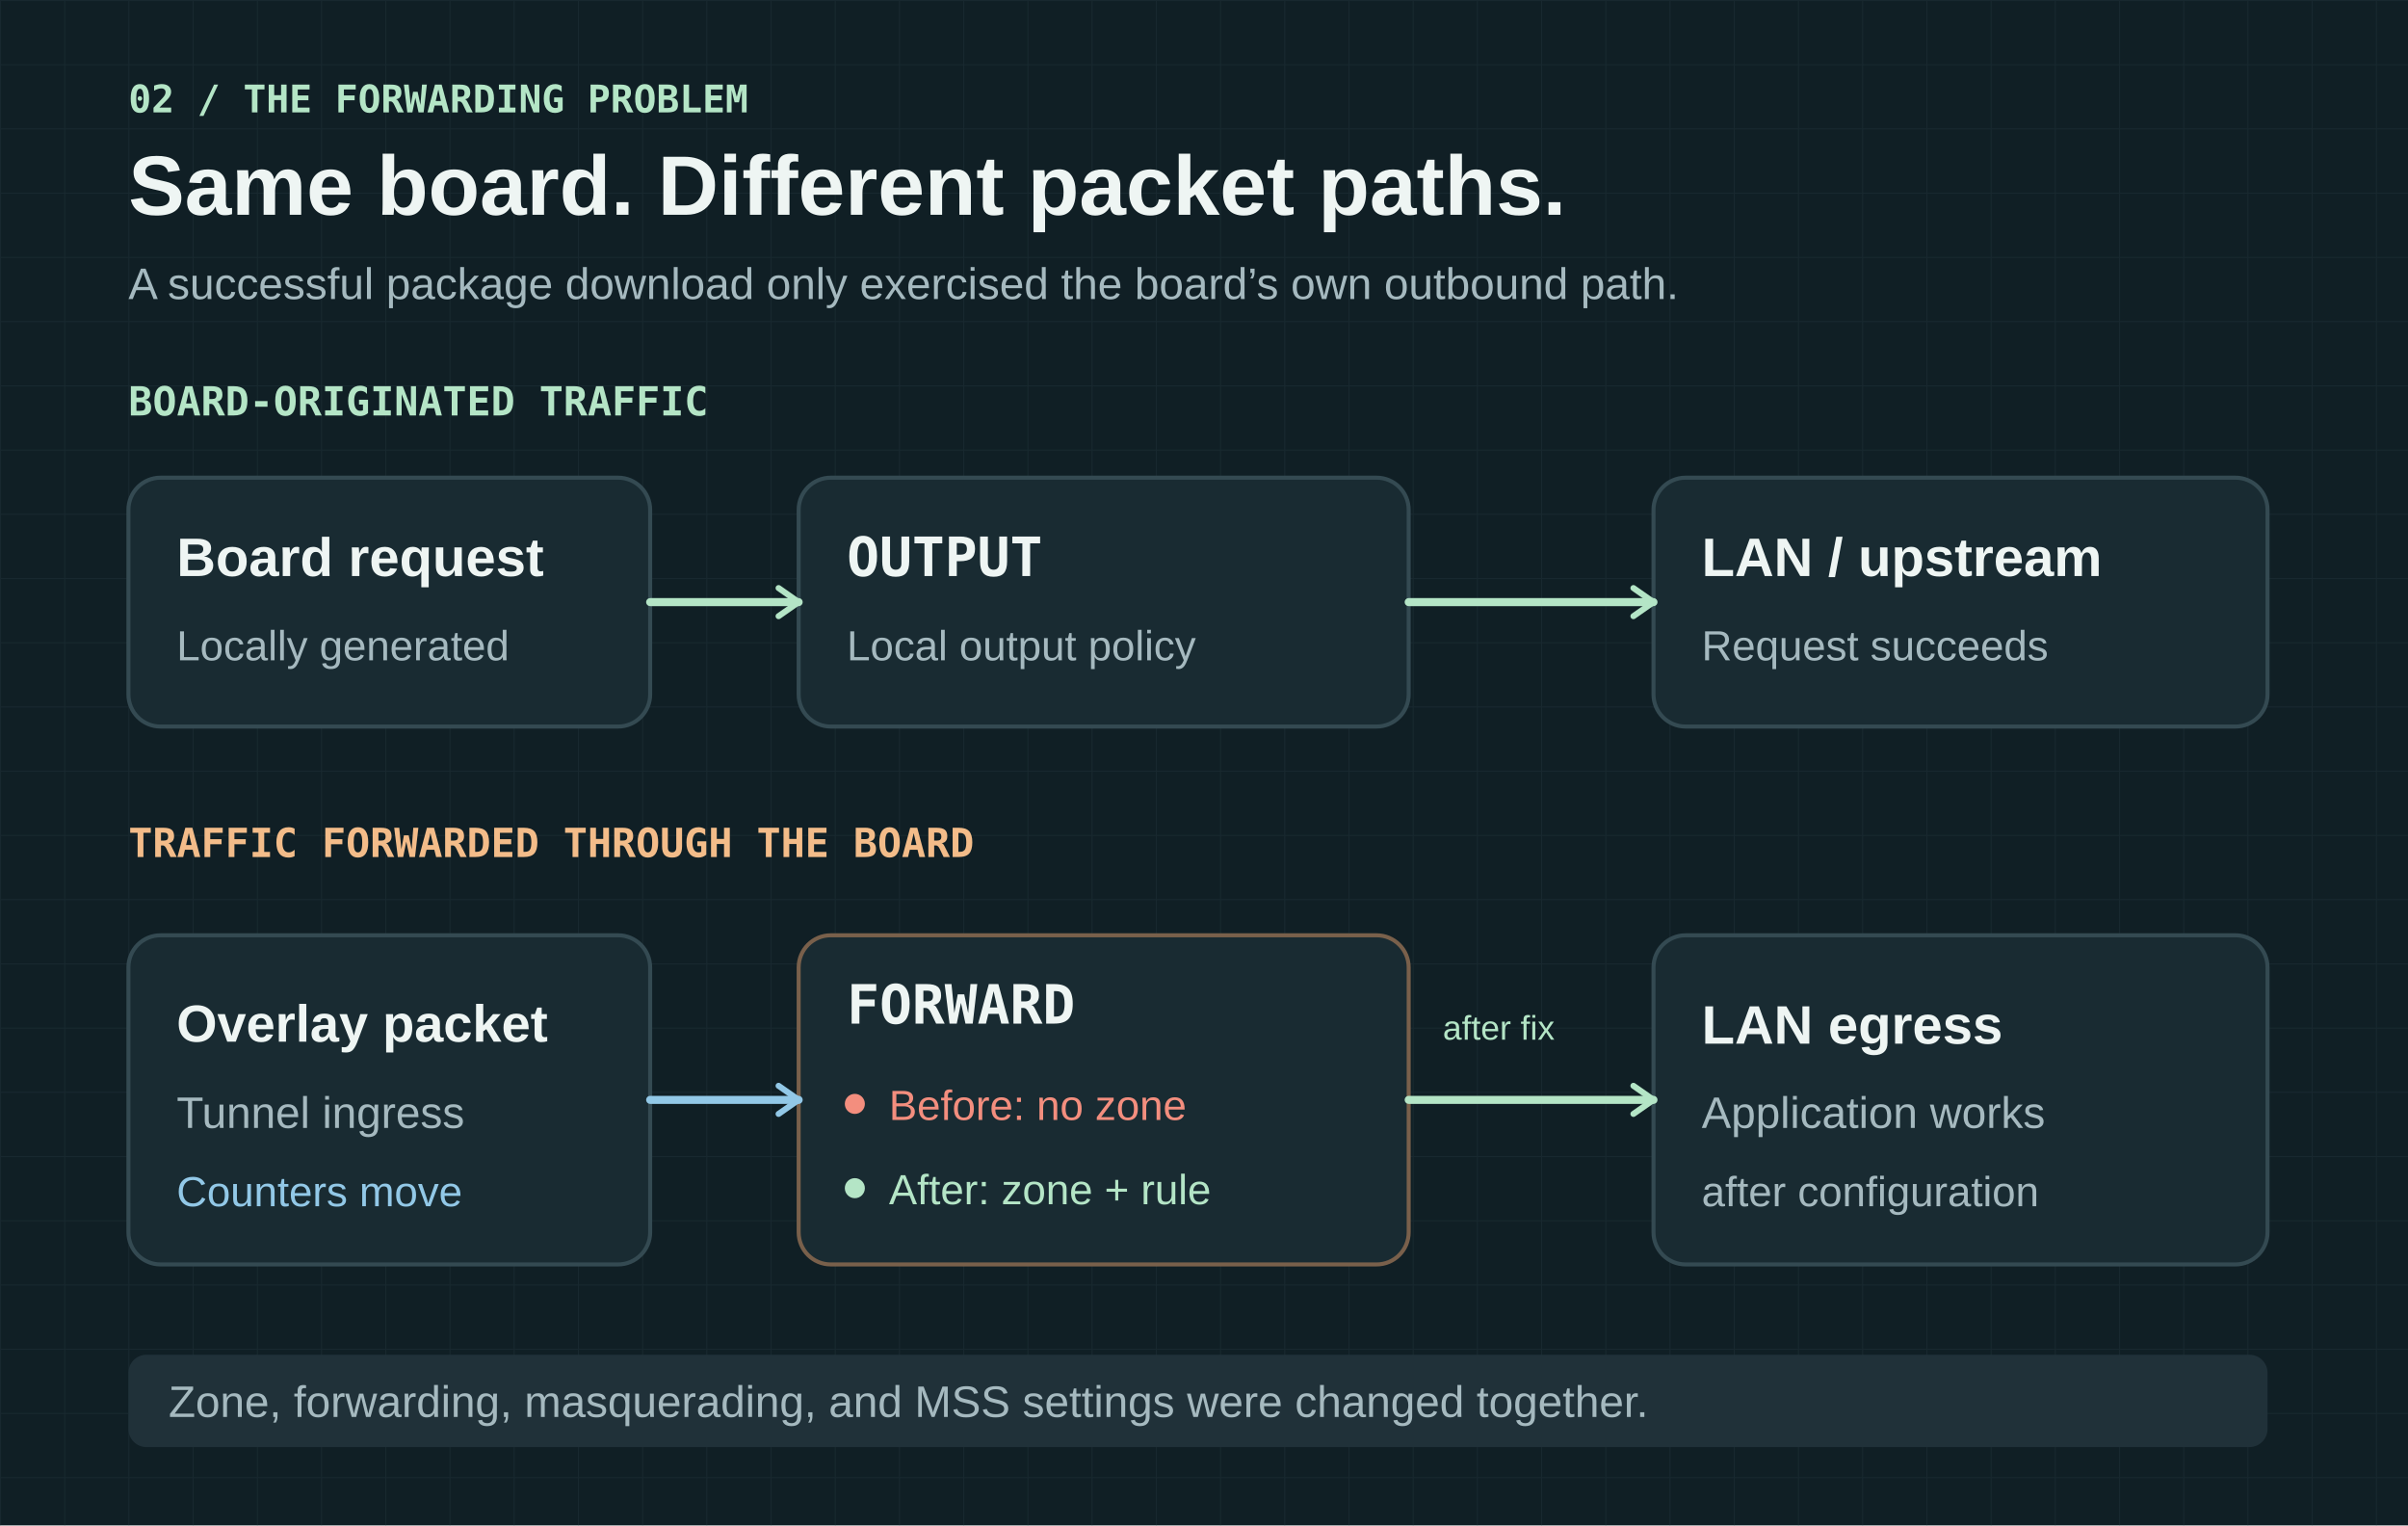
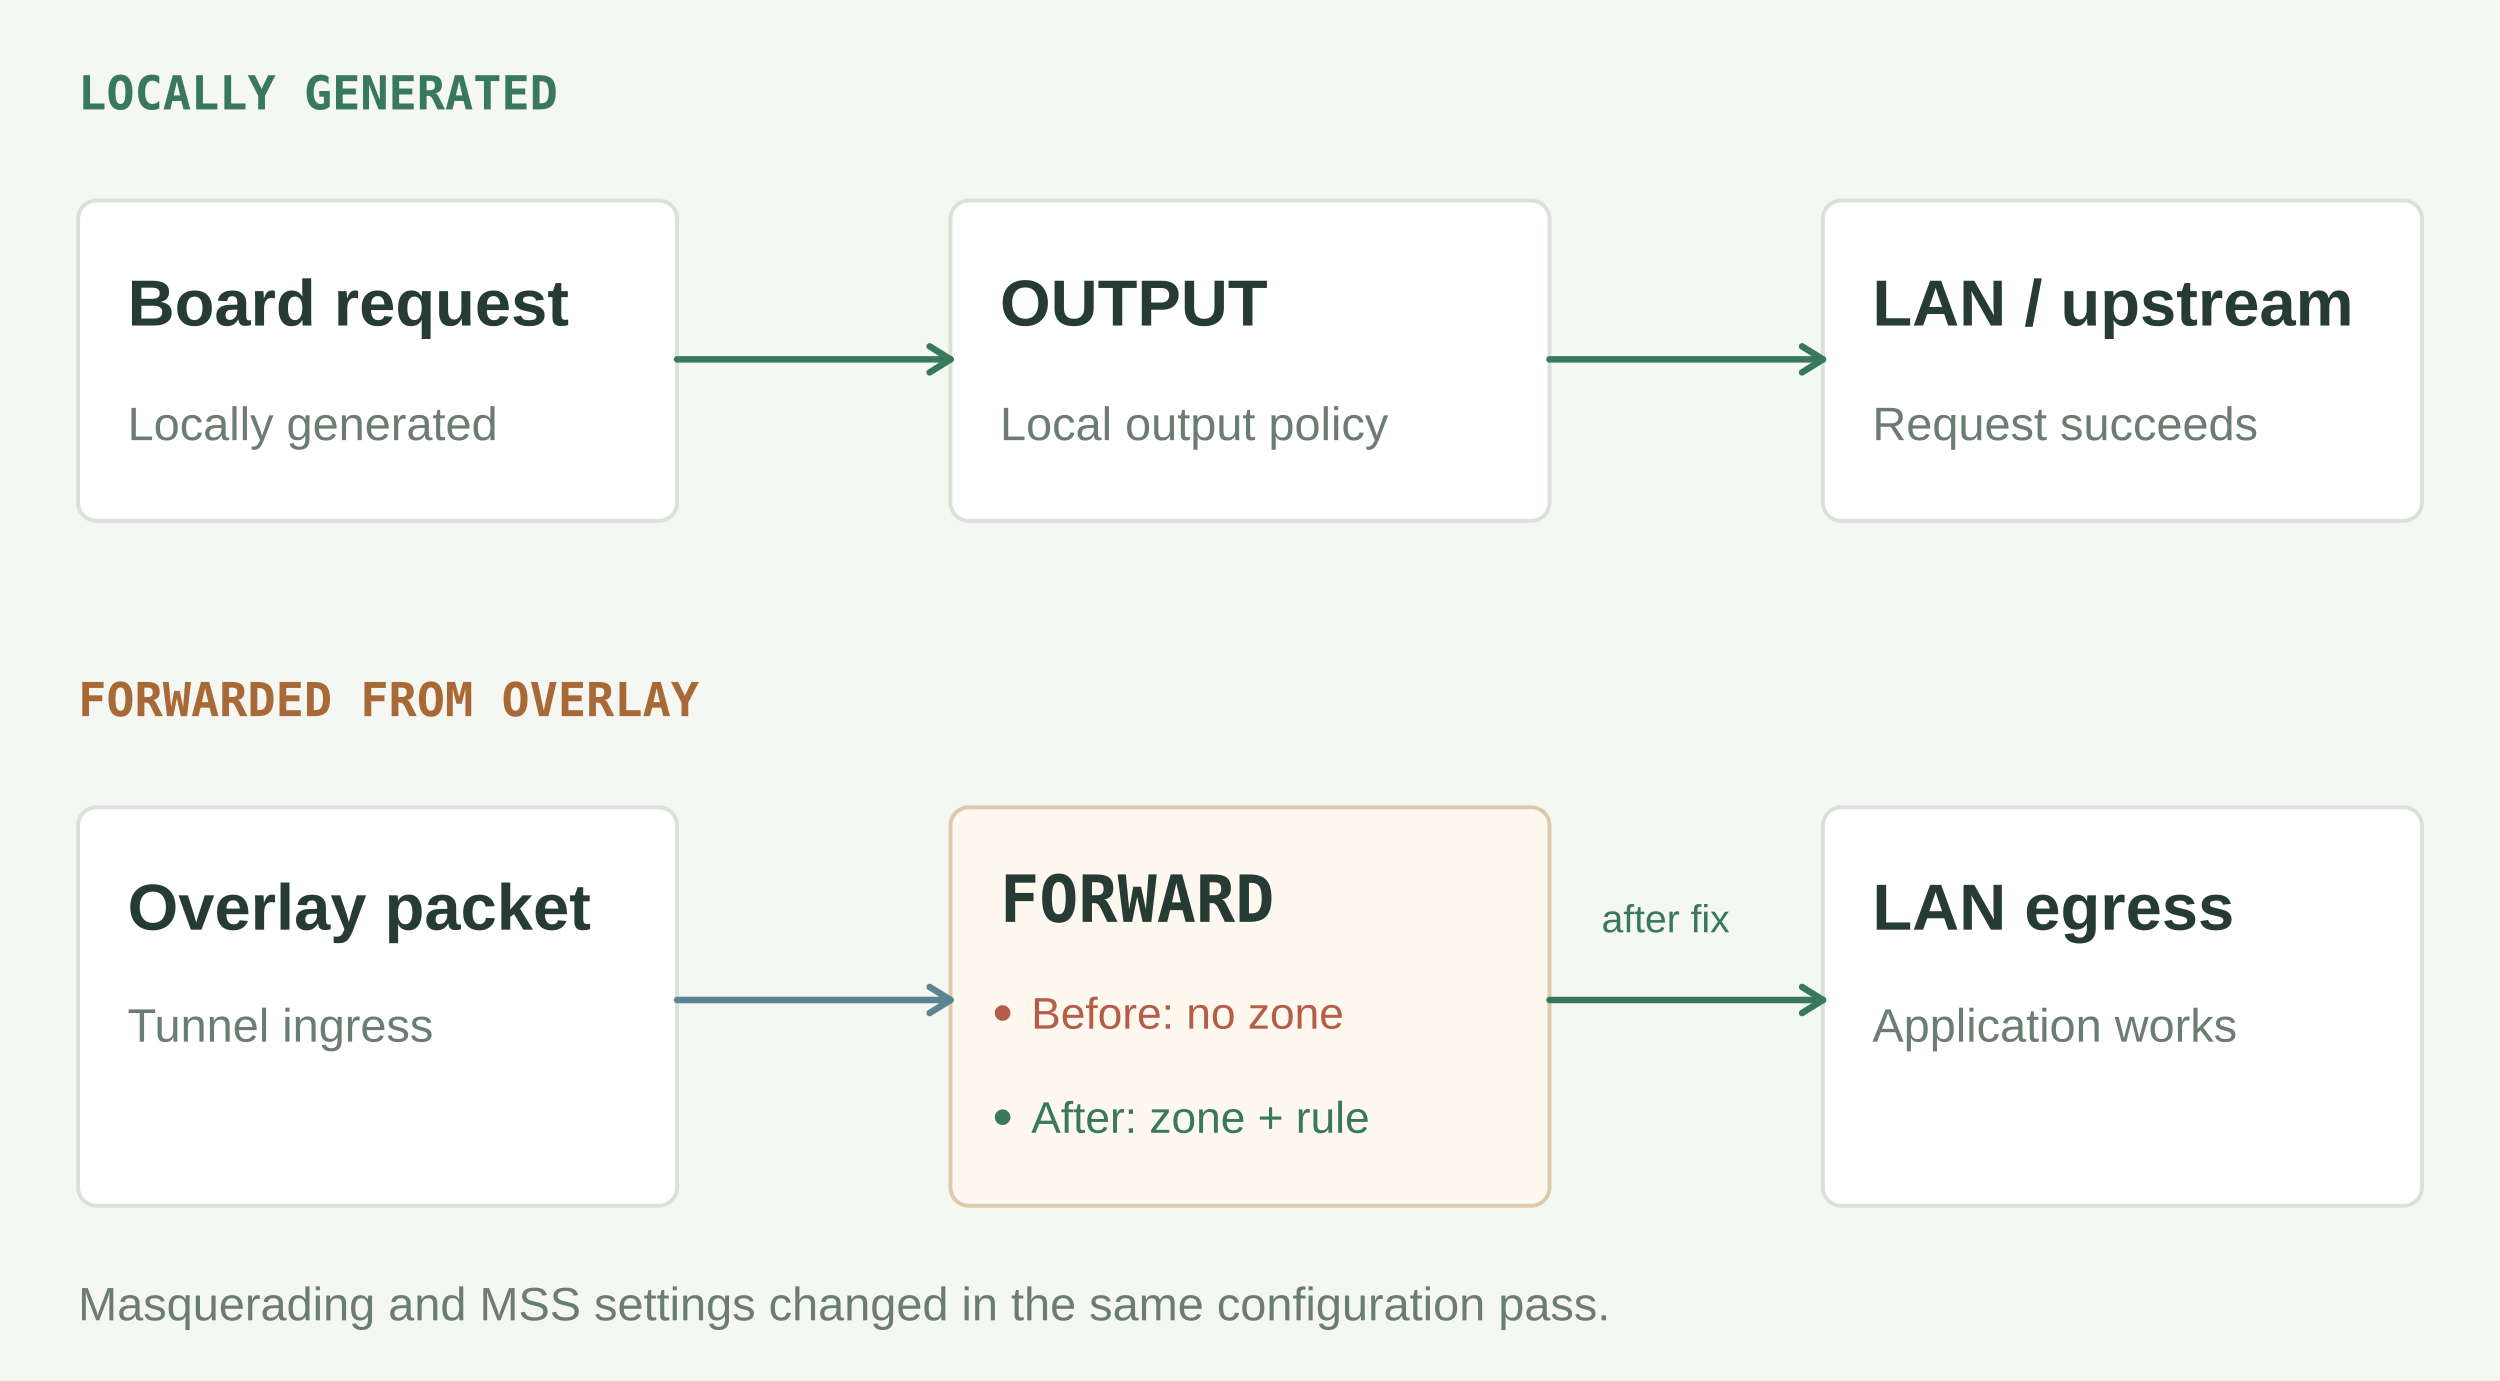
- <svg xmlns="http://www.w3.org/2000/svg" width="1200" height="760" viewBox="0 0 1200 760" role="img" aria-labelledby="title desc">
-   <defs>
-     <pattern id="grid" width="32" height="32" patternUnits="userSpaceOnUse">
-       <path d="M 32 0 L 0 0 0 32" fill="none" stroke="#263b42" stroke-width="1" />
-     </pattern>
-   </defs>
-   <rect x="0" y="0" width="1200" height="760" rx="0" fill="#101f25" />
-   <rect width="1200" height="760" fill="url(#grid)" opacity=".33" />
-   <text x="64" y="56" fill="#b4e5c6" font-family="ui-monospace, SFMono-Regular, Menlo, monospace" font-size="19" font-weight="600" text-anchor="start">02 / THE FORWARDING PROBLEM</text>
-   <text x="64" y="107" fill="#eef5f3" font-family="-apple-system, BlinkMacSystemFont, Segoe UI, Arial, sans-serif" font-size="42" font-weight="700" text-anchor="start">Same board. Different packet paths.</text>
-   <text x="64" y="149" fill="#a5b9bf" font-family="-apple-system, BlinkMacSystemFont, Segoe UI, Arial, sans-serif" font-size="22" font-weight="400" text-anchor="start">A successful package download only exercised the board’s own outbound path.</text>
-   <text x="64" y="207" fill="#b4e5c6" font-family="ui-monospace, SFMono-Regular, Menlo, monospace" font-size="20" font-weight="600" text-anchor="start">BOARD-ORIGINATED TRAFFIC</text>
-   <rect x="64" y="238" width="260" height="124" rx="16" fill="#192b32" stroke="#344a52" stroke-width="2" />
-   <text x="88" y="287" fill="#eef5f3" font-family="-apple-system, BlinkMacSystemFont, Segoe UI, Arial, sans-serif" font-size="27" font-weight="600" text-anchor="start">Board request</text>
-   <text x="88" y="329" fill="#a5b9bf" font-family="-apple-system, BlinkMacSystemFont, Segoe UI, Arial, sans-serif" font-size="21" font-weight="400" text-anchor="start">Locally generated</text>
-   <rect x="398" y="238" width="304" height="124" rx="16" fill="#192b32" stroke="#344a52" stroke-width="2" />
-   <text x="422" y="287" fill="#eef5f3" font-family="ui-monospace, SFMono-Regular, Menlo, monospace" font-size="27" font-weight="600" text-anchor="start">OUTPUT</text>
-   <text x="422" y="329" fill="#a5b9bf" font-family="-apple-system, BlinkMacSystemFont, Segoe UI, Arial, sans-serif" font-size="21" font-weight="400" text-anchor="start">Local output policy</text>
-   <rect x="824" y="238" width="306" height="124" rx="16" fill="#192b32" stroke="#344a52" stroke-width="2" />
-   <text x="848" y="287" fill="#eef5f3" font-family="-apple-system, BlinkMacSystemFont, Segoe UI, Arial, sans-serif" font-size="27" font-weight="600" text-anchor="start">LAN / upstream</text>
-   <text x="848" y="329" fill="#a5b9bf" font-family="-apple-system, BlinkMacSystemFont, Segoe UI, Arial, sans-serif" font-size="21" font-weight="400" text-anchor="start">Request succeeds</text>
-   <path d="M324 300 H398" fill="none" stroke="#b4e5c6" stroke-width="4" stroke-linecap="round" stroke-linejoin="round" />
-   <path d="M388 293 L398 300 L388 307" fill="none" stroke="#b4e5c6" stroke-width="3" stroke-linecap="round" stroke-linejoin="round" />
-   <path d="M702 300 H824" fill="none" stroke="#b4e5c6" stroke-width="4" stroke-linecap="round" stroke-linejoin="round" />
-   <path d="M814 293 L824 300 L814 307" fill="none" stroke="#b4e5c6" stroke-width="3" stroke-linecap="round" stroke-linejoin="round" />
-   <text x="64" y="427" fill="#f3bc89" font-family="ui-monospace, SFMono-Regular, Menlo, monospace" font-size="20" font-weight="600" text-anchor="start">TRAFFIC FORWARDED THROUGH THE BOARD</text>
-   <rect x="64" y="466" width="260" height="164" rx="16" fill="#192b32" stroke="#344a52" stroke-width="2" />
-   <text x="88" y="519" fill="#eef5f3" font-family="-apple-system, BlinkMacSystemFont, Segoe UI, Arial, sans-serif" font-size="26" font-weight="600" text-anchor="start">Overlay packet</text>
-   <text x="88" y="562" fill="#a5b9bf" font-family="-apple-system, BlinkMacSystemFont, Segoe UI, Arial, sans-serif" font-size="22" font-weight="400" text-anchor="start">Tunnel ingress</text>
-   <text x="88" y="601" fill="#92c8e7" font-family="-apple-system, BlinkMacSystemFont, Segoe UI, Arial, sans-serif" font-size="21" font-weight="400" text-anchor="start">Counters move</text>
-   <rect x="398" y="466" width="304" height="164" rx="16" fill="#192b32" stroke="#79604b" stroke-width="2" />
-   <text x="422" y="510" fill="#eef5f3" font-family="ui-monospace, SFMono-Regular, Menlo, monospace" font-size="27" font-weight="600" text-anchor="start">FORWARD</text>
-   <circle cx="426" cy="550" r="5" fill="#f38e7e" />
-   <text x="443" y="558" fill="#f38e7e" font-family="-apple-system, BlinkMacSystemFont, Segoe UI, Arial, sans-serif" font-size="21" font-weight="400" text-anchor="start">Before: no zone</text>
-   <circle cx="426" cy="592" r="5" fill="#b4e5c6" />
-   <text x="443" y="600" fill="#b4e5c6" font-family="-apple-system, BlinkMacSystemFont, Segoe UI, Arial, sans-serif" font-size="21" font-weight="400" text-anchor="start">After: zone + rule</text>
-   <rect x="824" y="466" width="306" height="164" rx="16" fill="#192b32" stroke="#344a52" stroke-width="2" />
-   <text x="848" y="520" fill="#eef5f3" font-family="-apple-system, BlinkMacSystemFont, Segoe UI, Arial, sans-serif" font-size="27" font-weight="600" text-anchor="start">LAN egress</text>
-   <text x="848" y="562" fill="#a5b9bf" font-family="-apple-system, BlinkMacSystemFont, Segoe UI, Arial, sans-serif" font-size="22" font-weight="400" text-anchor="start">Application works</text>
-   <text x="848" y="601" fill="#a5b9bf" font-family="-apple-system, BlinkMacSystemFont, Segoe UI, Arial, sans-serif" font-size="21" font-weight="400" text-anchor="start">after configuration</text>
-   <path d="M324 548 H398" fill="none" stroke="#92c8e7" stroke-width="4" stroke-linecap="round" stroke-linejoin="round" />
-   <path d="M388 541 L398 548 L388 555" fill="none" stroke="#92c8e7" stroke-width="3" stroke-linecap="round" stroke-linejoin="round" />
-   <path d="M702 548 H824" fill="none" stroke="#b4e5c6" stroke-width="4" stroke-linecap="round" stroke-linejoin="round" />
-   <path d="M814 541 L824 548 L814 555" fill="none" stroke="#b4e5c6" stroke-width="3" stroke-linecap="round" stroke-linejoin="round" />
-   <text x="719" y="518" fill="#b4e5c6" font-family="-apple-system, BlinkMacSystemFont, Segoe UI, Arial, sans-serif" font-size="17" font-weight="400" text-anchor="start">after fix</text>
-   <rect x="64" y="675" width="1066" height="46" rx="9" fill="#203139" />
-   <text x="84" y="706" fill="#a5b9bf" font-family="-apple-system, BlinkMacSystemFont, Segoe UI, Arial, sans-serif" font-size="22" font-weight="400" text-anchor="start">Zone, forwarding, masquerading, and MSS settings were changed together.</text>
+ <svg xmlns="http://www.w3.org/2000/svg" viewBox="0 0 960 530" width="960" height="530" role="img" aria-labelledby="t d">
+   <rect x="0" y="0" width="960" height="530" rx="0" fill="#f5f7f2" />
+   <text x="30" y="42" font-family="ui-monospace, Menlo, monospace" font-size="18" font-weight="600" fill="#38785e" text-anchor="start">LOCALLY GENERATED</text>
+   <text x="30" y="275" font-family="ui-monospace, Menlo, monospace" font-size="18" font-weight="600" fill="#a96937" text-anchor="start">FORWARDED FROM OVERLAY</text>
+   <rect x="30" y="77" width="230" height="123" rx="7" fill="#fff" stroke="#d9e1d9" stroke-width="1.5" />
+   <text x="49" y="125" font-family="-apple-system, BlinkMacSystemFont, Segoe UI, Arial, sans-serif" font-size="25" font-weight="600" fill="#253b33" text-anchor="start">Board request</text>
+   <text x="49" y="169" font-family="-apple-system, BlinkMacSystemFont, Segoe UI, Arial, sans-serif" font-size="18" font-weight="400" fill="#6b7d72" text-anchor="start">Locally generated</text>
+   <rect x="365" y="77" width="230" height="123" rx="7" fill="#fff" stroke="#d9e1d9" stroke-width="1.5" />
+   <text x="384" y="125" font-family="-apple-system, BlinkMacSystemFont, Segoe UI, Arial, sans-serif" font-size="25" font-weight="600" fill="#253b33" text-anchor="start">OUTPUT</text>
+   <text x="384" y="169" font-family="-apple-system, BlinkMacSystemFont, Segoe UI, Arial, sans-serif" font-size="18" font-weight="400" fill="#6b7d72" text-anchor="start">Local output policy</text>
+   <rect x="700" y="77" width="230" height="123" rx="7" fill="#fff" stroke="#d9e1d9" stroke-width="1.5" />
+   <text x="719" y="125" font-family="-apple-system, BlinkMacSystemFont, Segoe UI, Arial, sans-serif" font-size="25" font-weight="600" fill="#253b33" text-anchor="start">LAN / upstream</text>
+   <text x="719" y="169" font-family="-apple-system, BlinkMacSystemFont, Segoe UI, Arial, sans-serif" font-size="18" font-weight="400" fill="#6b7d72" text-anchor="start">Request succeeds</text>
+   <path d="M260 138 H365" fill="none" stroke="#38785e" stroke-width="2.5" stroke-linecap="round" stroke-linejoin="round" />
+   <path d="M357 133 L365 138 L357 143" fill="none" stroke="#38785e" stroke-width="2.5" stroke-linecap="round" stroke-linejoin="round" />
+   <path d="M595 138 H700" fill="none" stroke="#38785e" stroke-width="2.5" stroke-linecap="round" stroke-linejoin="round" />
+   <path d="M692 133 L700 138 L692 143" fill="none" stroke="#38785e" stroke-width="2.5" stroke-linecap="round" stroke-linejoin="round" />
+   <rect x="30" y="310" width="230" height="153" rx="7" fill="#fff" stroke="#d9e1d9" stroke-width="1.5" />
+   <text x="49" y="357" font-family="-apple-system, BlinkMacSystemFont, Segoe UI, Arial, sans-serif" font-size="25" font-weight="600" fill="#253b33" text-anchor="start">Overlay packet</text>
+   <text x="49" y="400" font-family="-apple-system, BlinkMacSystemFont, Segoe UI, Arial, sans-serif" font-size="18" font-weight="400" fill="#6b7d72" text-anchor="start">Tunnel ingress</text>
+   <rect x="700" y="310" width="230" height="153" rx="7" fill="#fff" stroke="#d9e1d9" stroke-width="1.5" />
+   <text x="719" y="357" font-family="-apple-system, BlinkMacSystemFont, Segoe UI, Arial, sans-serif" font-size="25" font-weight="600" fill="#253b33" text-anchor="start">LAN egress</text>
+   <text x="719" y="400" font-family="-apple-system, BlinkMacSystemFont, Segoe UI, Arial, sans-serif" font-size="18" font-weight="400" fill="#6b7d72" text-anchor="start">Application works</text>
+   <rect x="365" y="310" width="230" height="153" rx="7" fill="#fff8ee" stroke="#dcc9ae" stroke-width="1.5" />
+   <text x="384" y="354" font-family="ui-monospace, Menlo, monospace" font-size="25" font-weight="600" fill="#253b33" text-anchor="start">FORWARD</text>
+   <circle cx="385" cy="389" r="3" fill="#b55d49" />
+   <text x="396" y="395" font-family="-apple-system, BlinkMacSystemFont, Segoe UI, Arial, sans-serif" font-size="17" font-weight="400" fill="#b55d49" text-anchor="start">Before: no zone</text>
+   <circle cx="385" cy="429" r="3" fill="#38785e" />
+   <text x="396" y="435" font-family="-apple-system, BlinkMacSystemFont, Segoe UI, Arial, sans-serif" font-size="17" font-weight="400" fill="#38785e" text-anchor="start">After: zone + rule</text>
+   <path d="M260 384 H365" fill="none" stroke="#5b8590" stroke-width="2.5" stroke-linecap="round" stroke-linejoin="round" />
+   <path d="M357 379 L365 384 L357 389" fill="none" stroke="#5b8590" stroke-width="2.5" stroke-linecap="round" stroke-linejoin="round" />
+   <path d="M595 384 H700" fill="none" stroke="#38785e" stroke-width="2.5" stroke-linecap="round" stroke-linejoin="round" />
+   <path d="M692 379 L700 384 L692 389" fill="none" stroke="#38785e" stroke-width="2.5" stroke-linecap="round" stroke-linejoin="round" />
+   <text x="615" y="358" font-family="-apple-system, BlinkMacSystemFont, Segoe UI, Arial, sans-serif" font-size="15" font-weight="400" fill="#38785e" text-anchor="start">after fix</text>
+   <text x="30" y="507" font-family="-apple-system, BlinkMacSystemFont, Segoe UI, Arial, sans-serif" font-size="18" font-weight="400" fill="#6b7d72" text-anchor="start">Masquerading and MSS settings changed in the same configuration pass.</text>
</svg>
